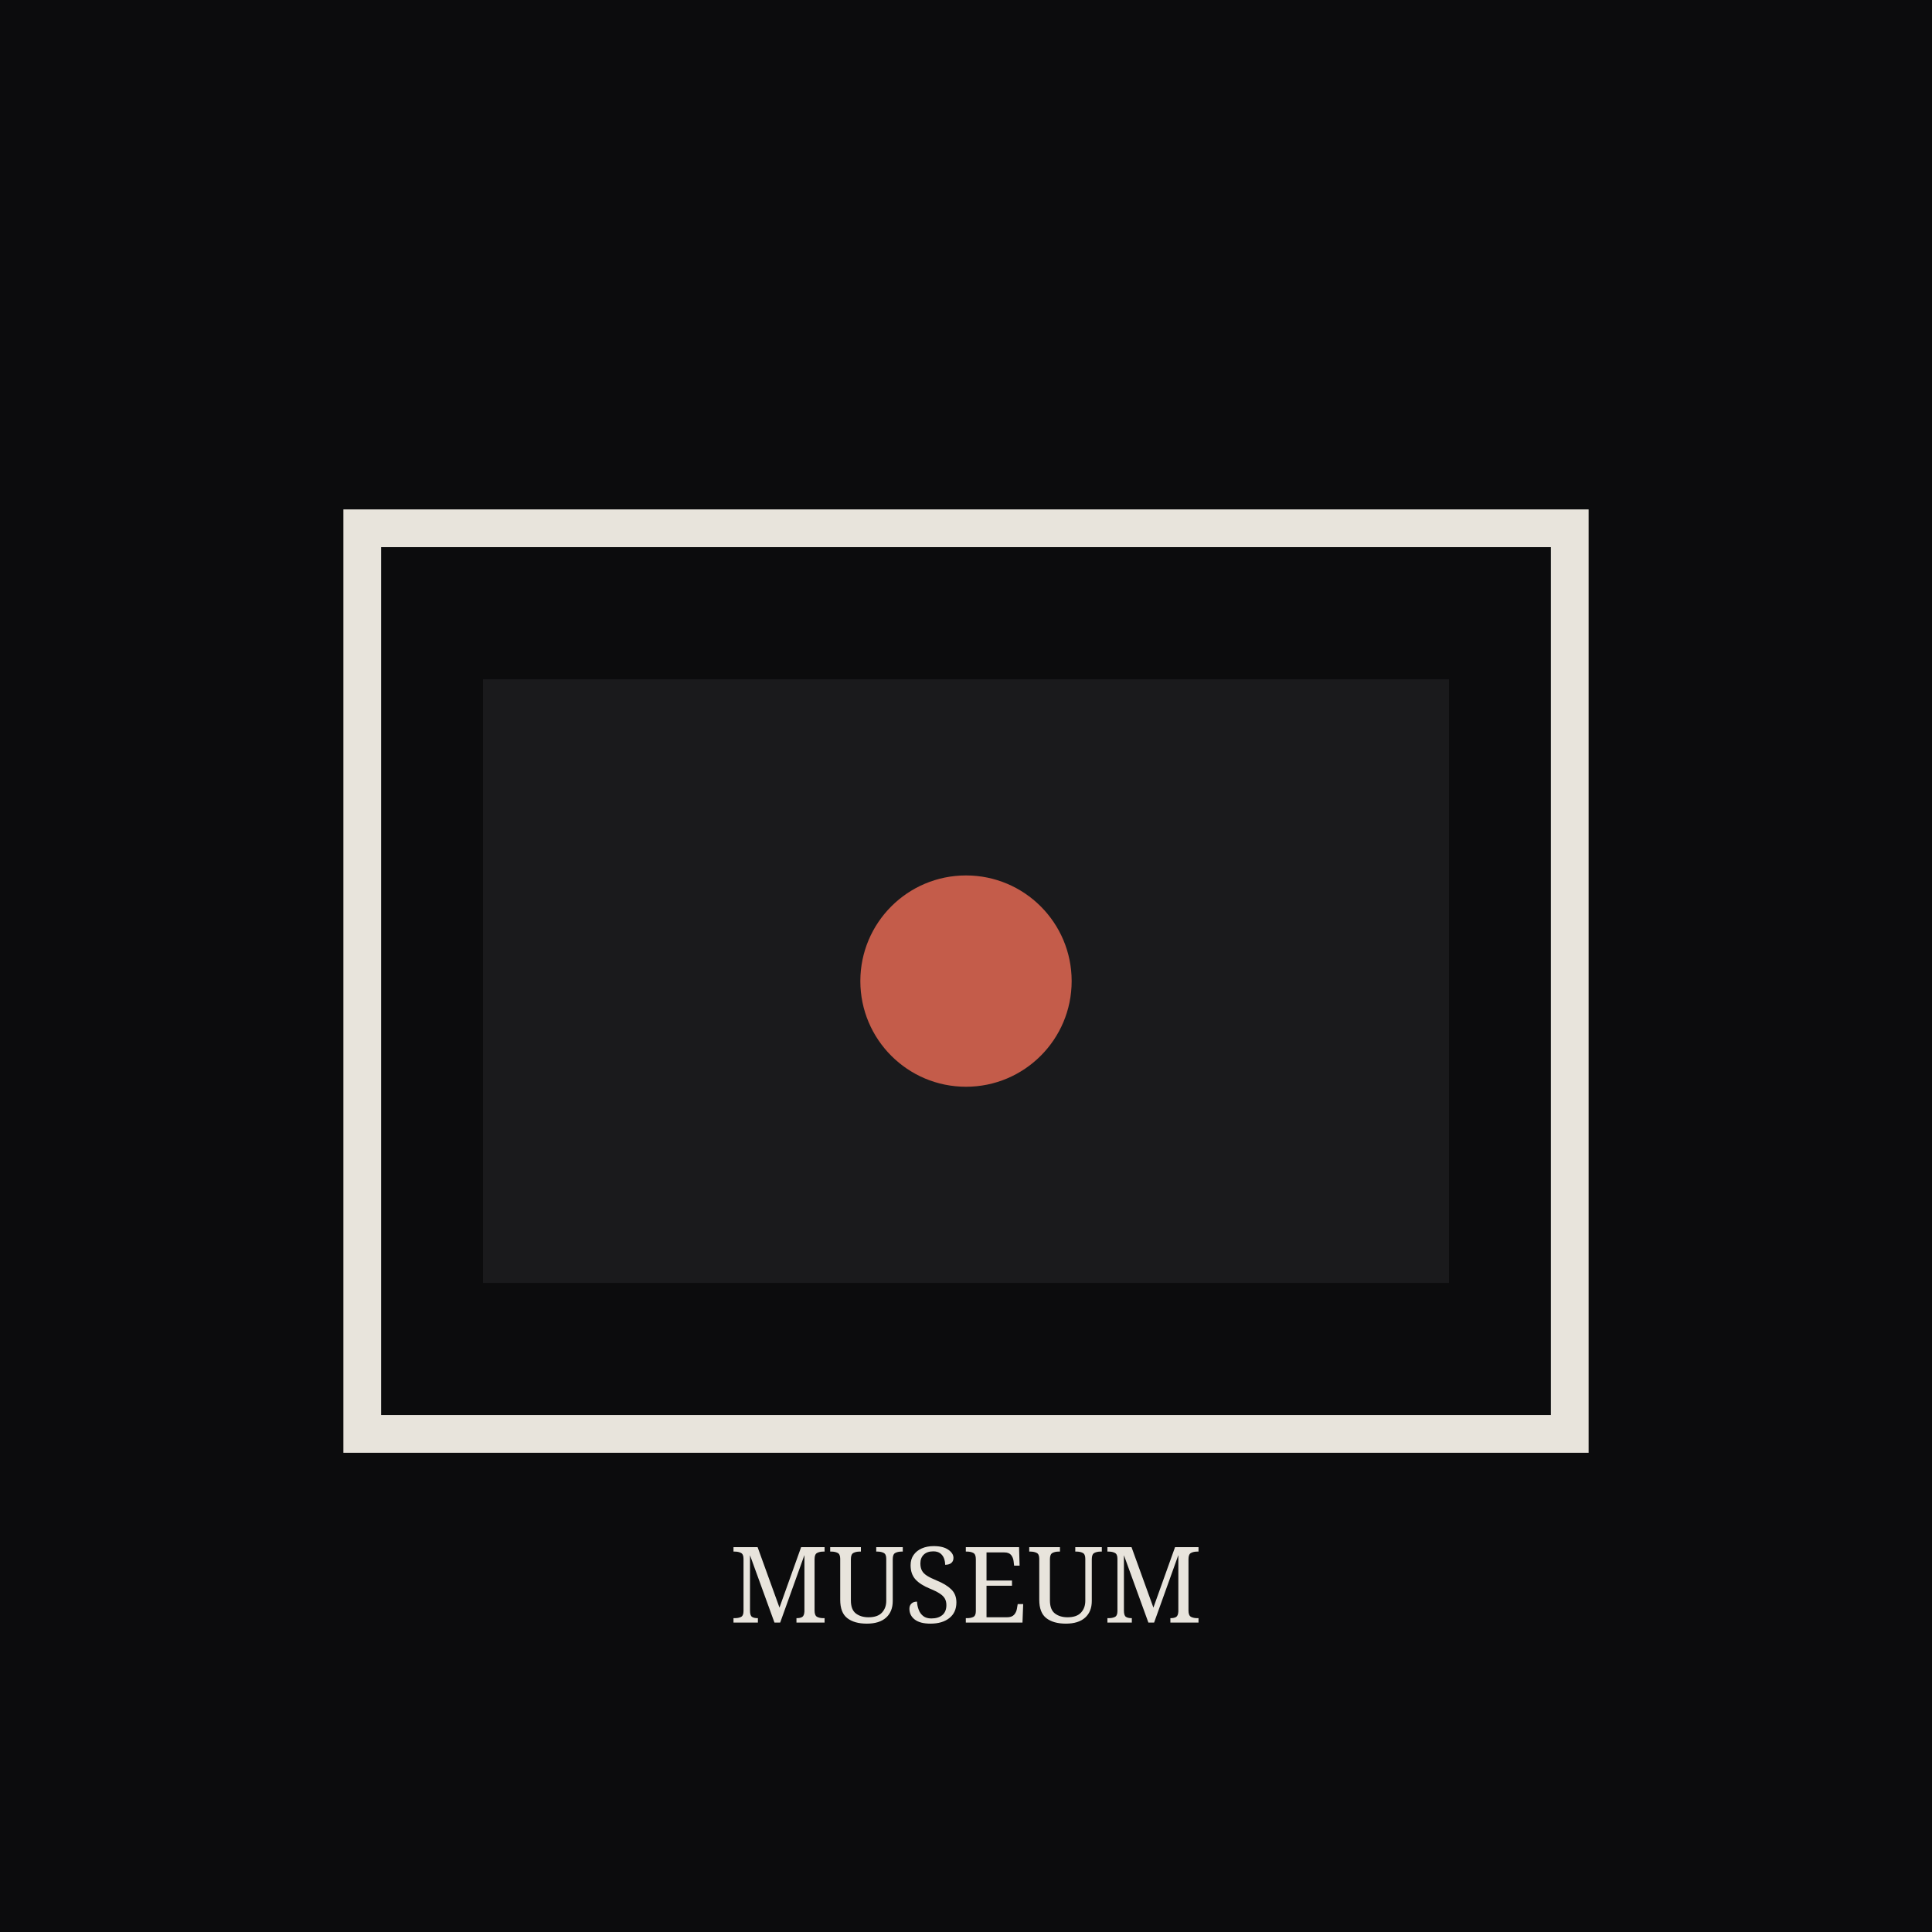
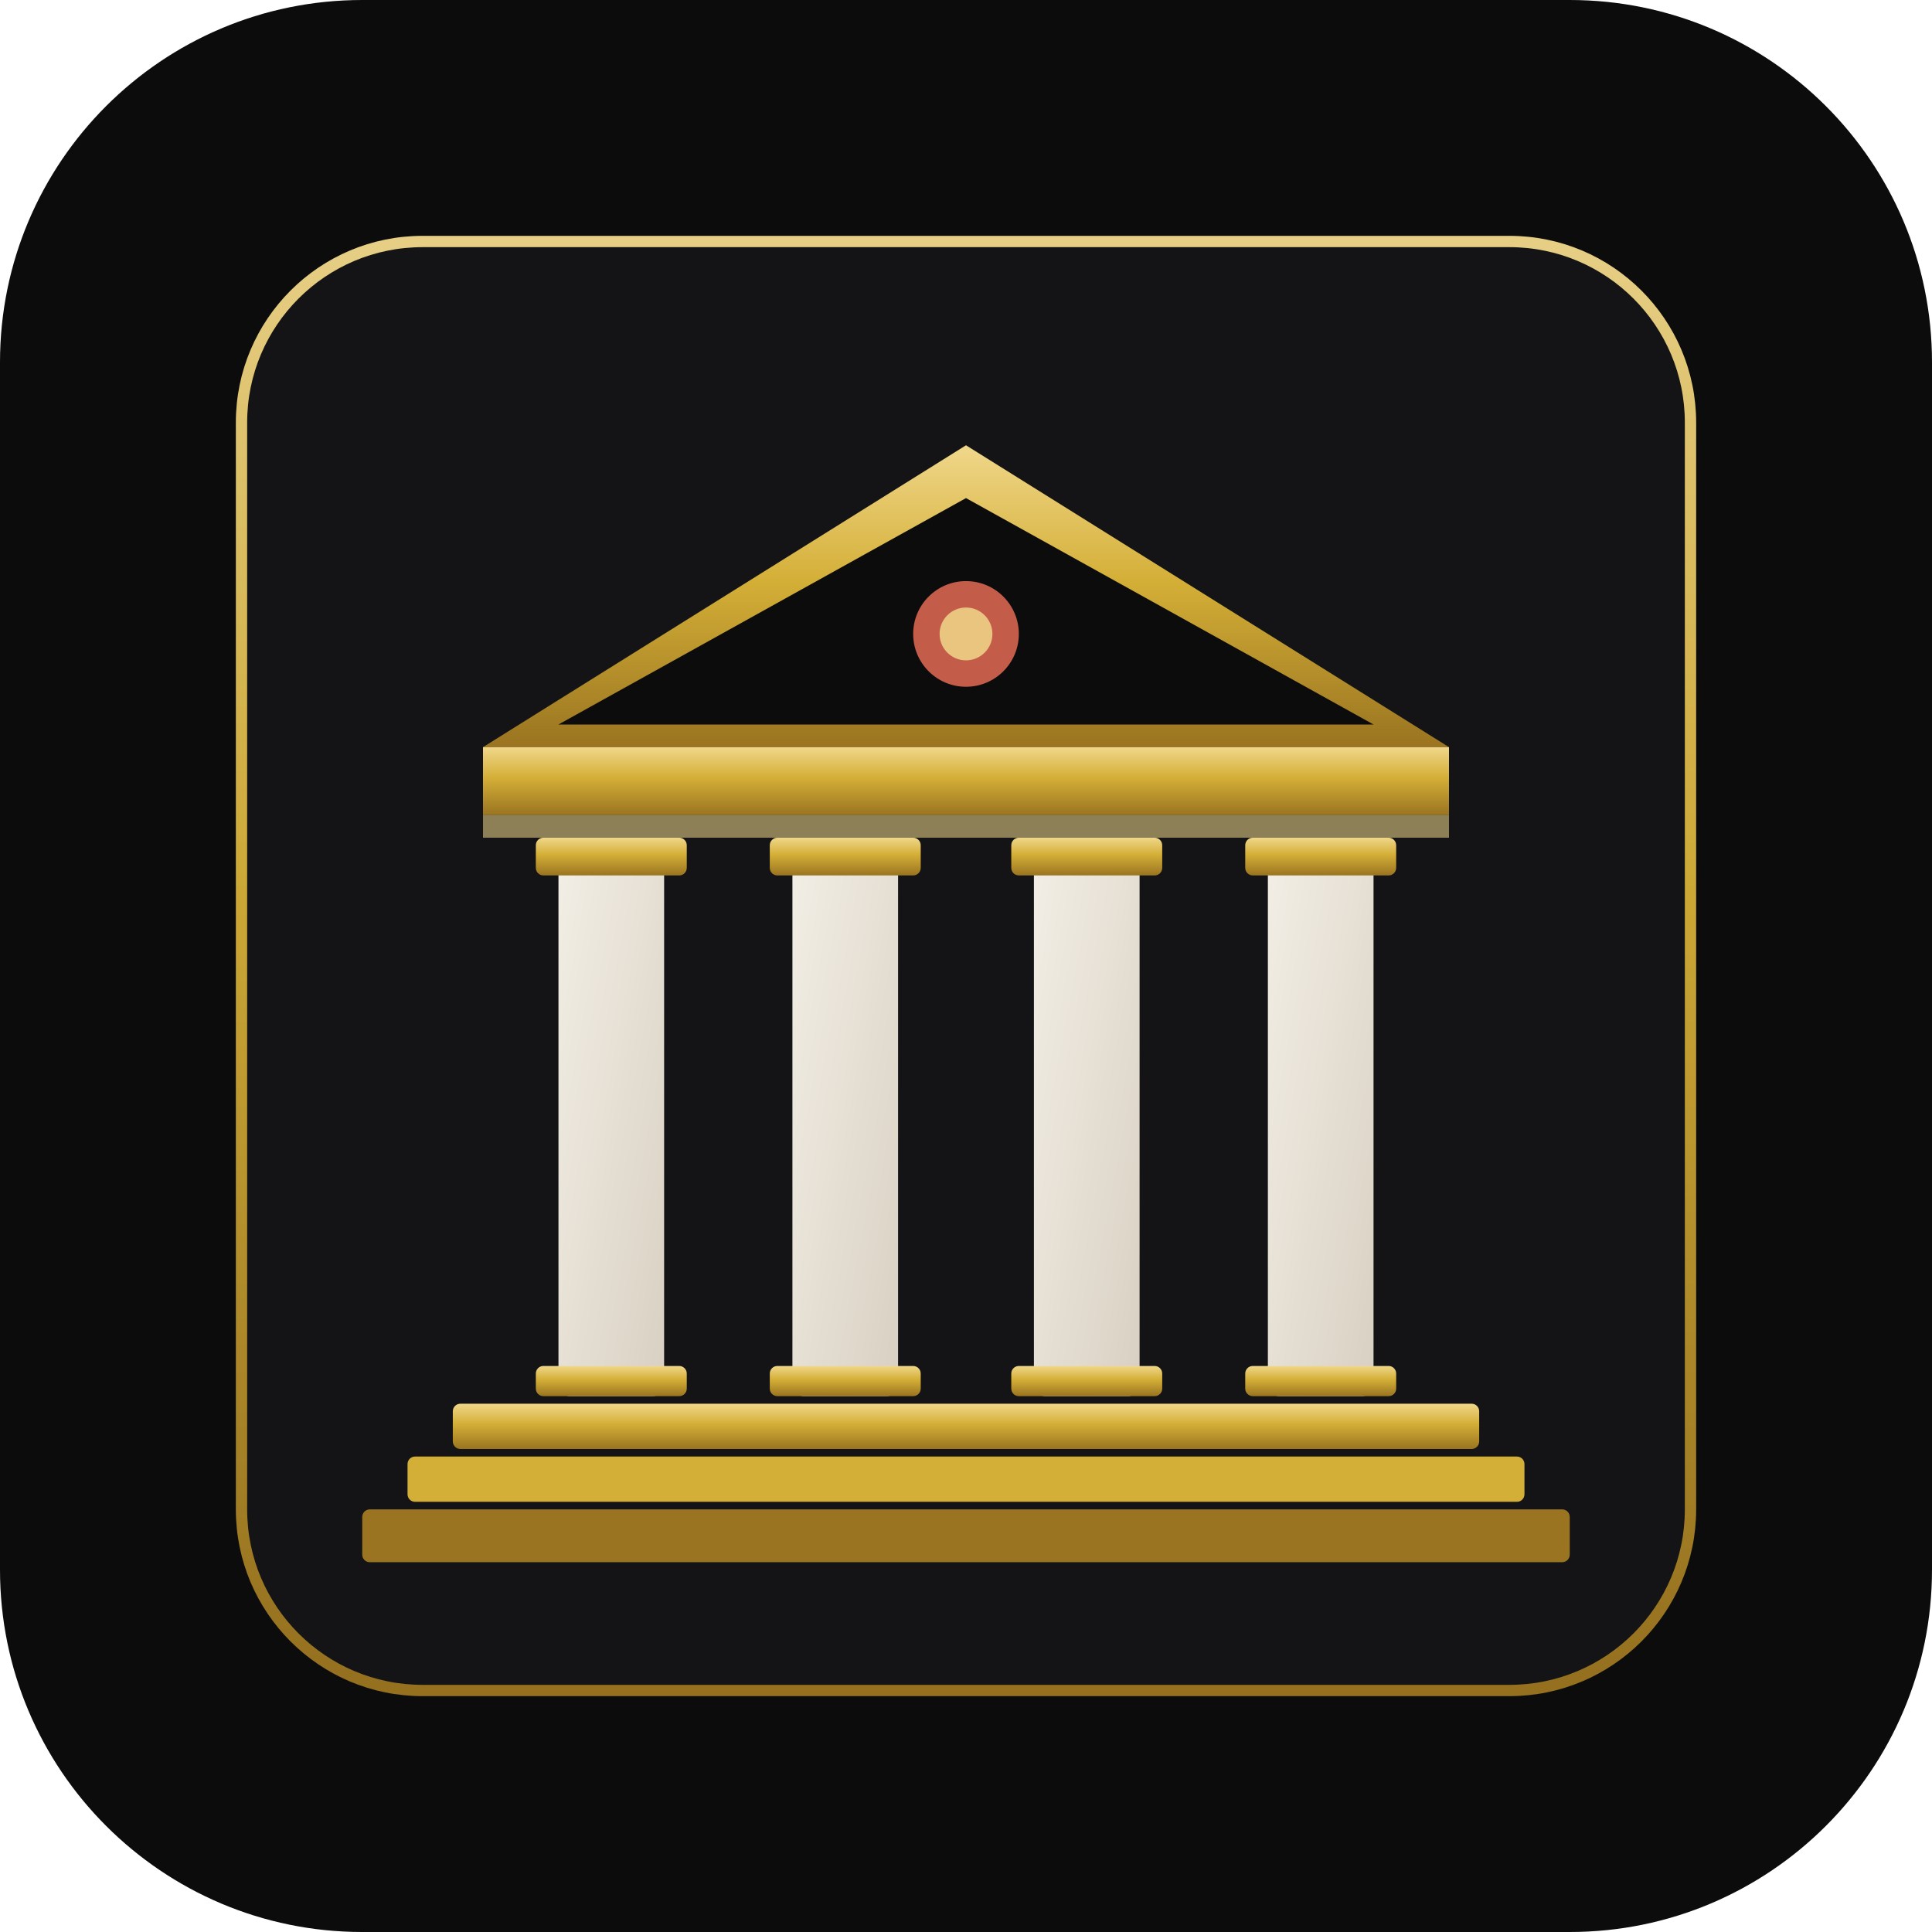
- <svg xmlns="http://www.w3.org/2000/svg" viewBox="0 0 512 512">
-   <rect width="512" height="512" fill="#0c0c0d" />
-   <rect x="96" y="140" width="320" height="240" fill="none" stroke="#e8e4dc" stroke-width="10" />
-   <rect x="128" y="180" width="256" height="160" fill="#1a1a1c" />
-   <circle cx="256" cy="260" r="28" fill="#c45c4a" />
-   <text x="256" y="430" text-anchor="middle" font-family="Georgia, serif" font-size="28" fill="#e8e4dc">MUSEUM</text>
+ <svg xmlns="http://www.w3.org/2000/svg" viewBox="0 0 512 512" role="img" aria-label="The Museum of You">
+   <defs>
+     <linearGradient id="gold" x1="0" y1="0" x2="0" y2="1">
+       <stop offset="0%" stop-color="#f0d78a" />
+       <stop offset="45%" stop-color="#d4af37" />
+       <stop offset="100%" stop-color="#9a7420" />
+     </linearGradient>
+     <linearGradient id="cream" x1="0" y1="0" x2="1" y2="1">
+       <stop offset="0%" stop-color="#f3efe6" />
+       <stop offset="100%" stop-color="#d8d0c2" />
+     </linearGradient>
+   </defs>
+   <rect width="512" height="512" rx="96" fill="#0c0c0d" />
+   <rect x="64" y="64" width="384" height="384" rx="48" fill="#141416" stroke="url(#gold)" stroke-width="3" opacity="0.95" />
+   <path d="M128 198 L256 118 L384 198 Z" fill="url(#gold)" />
+   <path d="M148 192 L256 132 L364 192 Z" fill="#0c0c0d" />
+   <circle cx="256" cy="168" r="14" fill="#c45c4a" />
+   <circle cx="256" cy="168" r="7" fill="#f0d78a" opacity="0.85" />
+   <rect x="128" y="198" width="256" height="18" fill="url(#gold)" />
+   <rect x="128" y="216" width="256" height="6" fill="#f0d78a" opacity="0.55" />
+   <g fill="url(#cream)">
+     <rect x="148" y="222" width="28" height="148" rx="3" />
+     <rect x="210" y="222" width="28" height="148" rx="3" />
+     <rect x="274" y="222" width="28" height="148" rx="3" />
+     <rect x="336" y="222" width="28" height="148" rx="3" />
+   </g>
+   <g fill="url(#gold)">
+     <rect x="142" y="222" width="40" height="10" rx="2" />
+     <rect x="204" y="222" width="40" height="10" rx="2" />
+     <rect x="268" y="222" width="40" height="10" rx="2" />
+     <rect x="330" y="222" width="40" height="10" rx="2" />
+   </g>
+   <g fill="url(#gold)">
+     <rect x="142" y="362" width="40" height="8" rx="2" />
+     <rect x="204" y="362" width="40" height="8" rx="2" />
+     <rect x="268" y="362" width="40" height="8" rx="2" />
+     <rect x="330" y="362" width="40" height="8" rx="2" />
+   </g>
+   <rect x="120" y="372" width="272" height="12" rx="2" fill="url(#gold)" />
+   <rect x="108" y="386" width="296" height="12" rx="2" fill="#d4af37" />
+   <rect x="96" y="400" width="320" height="14" rx="2" fill="#9a7420" />
</svg>
